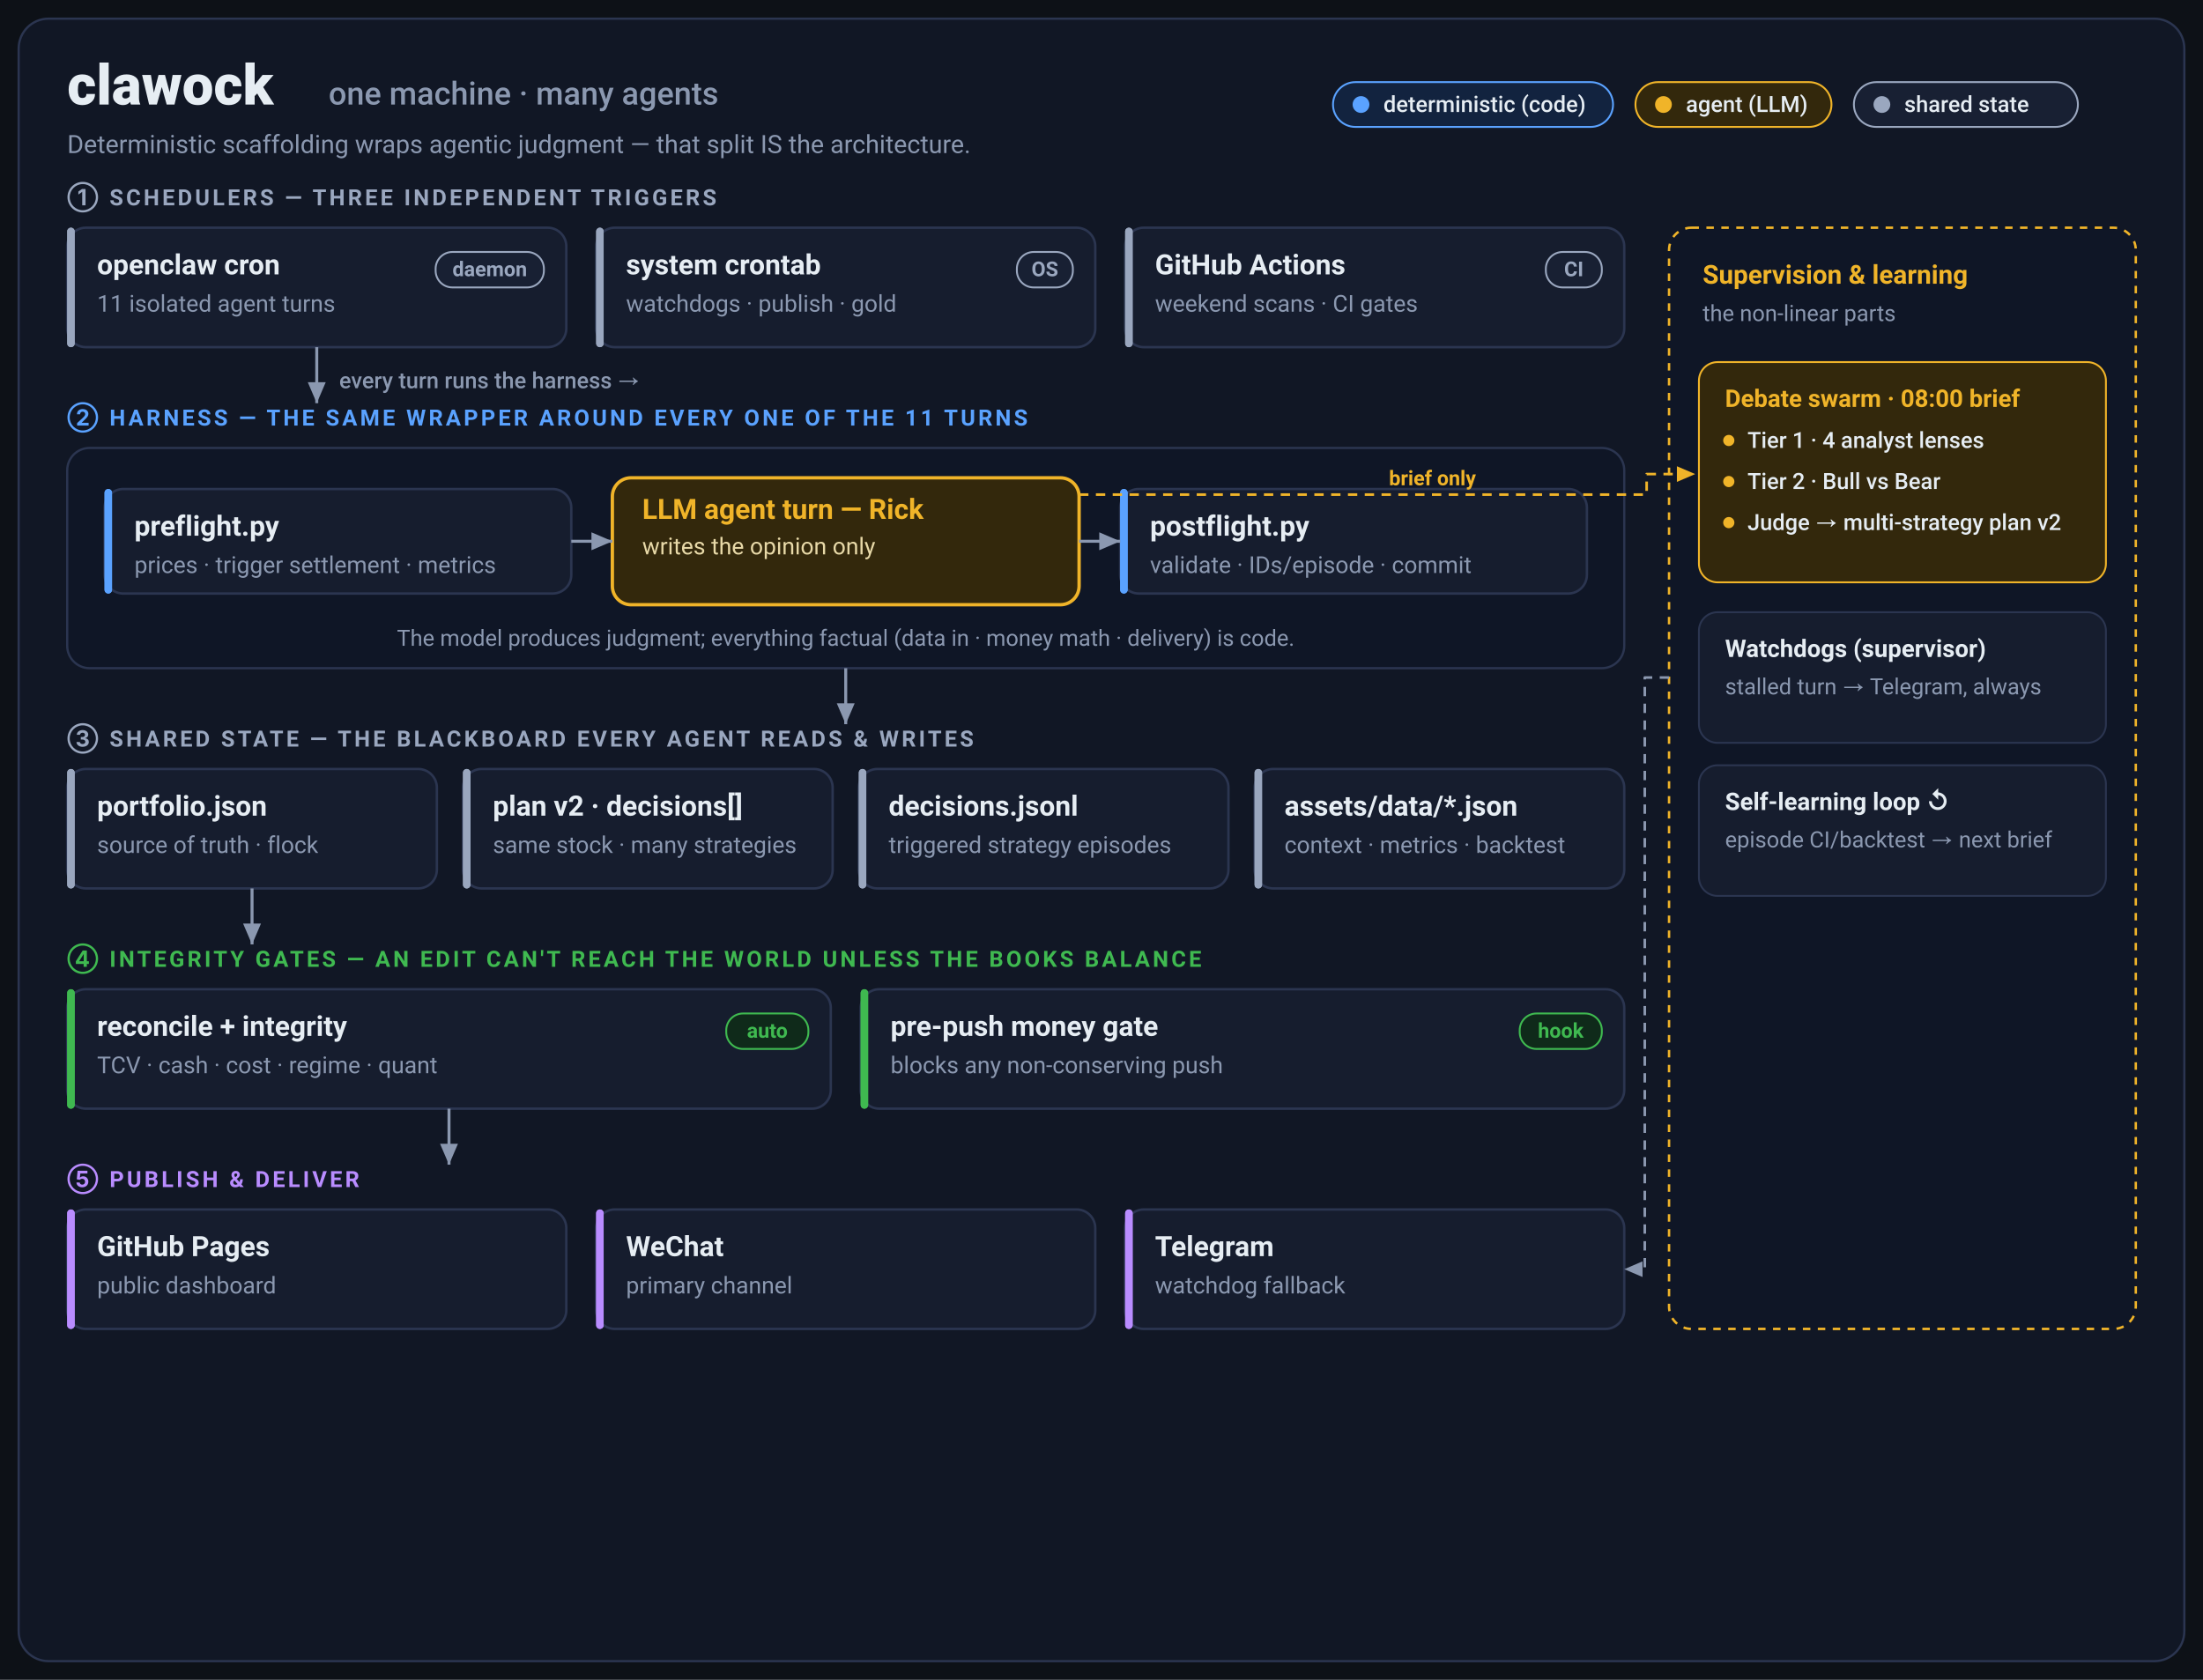
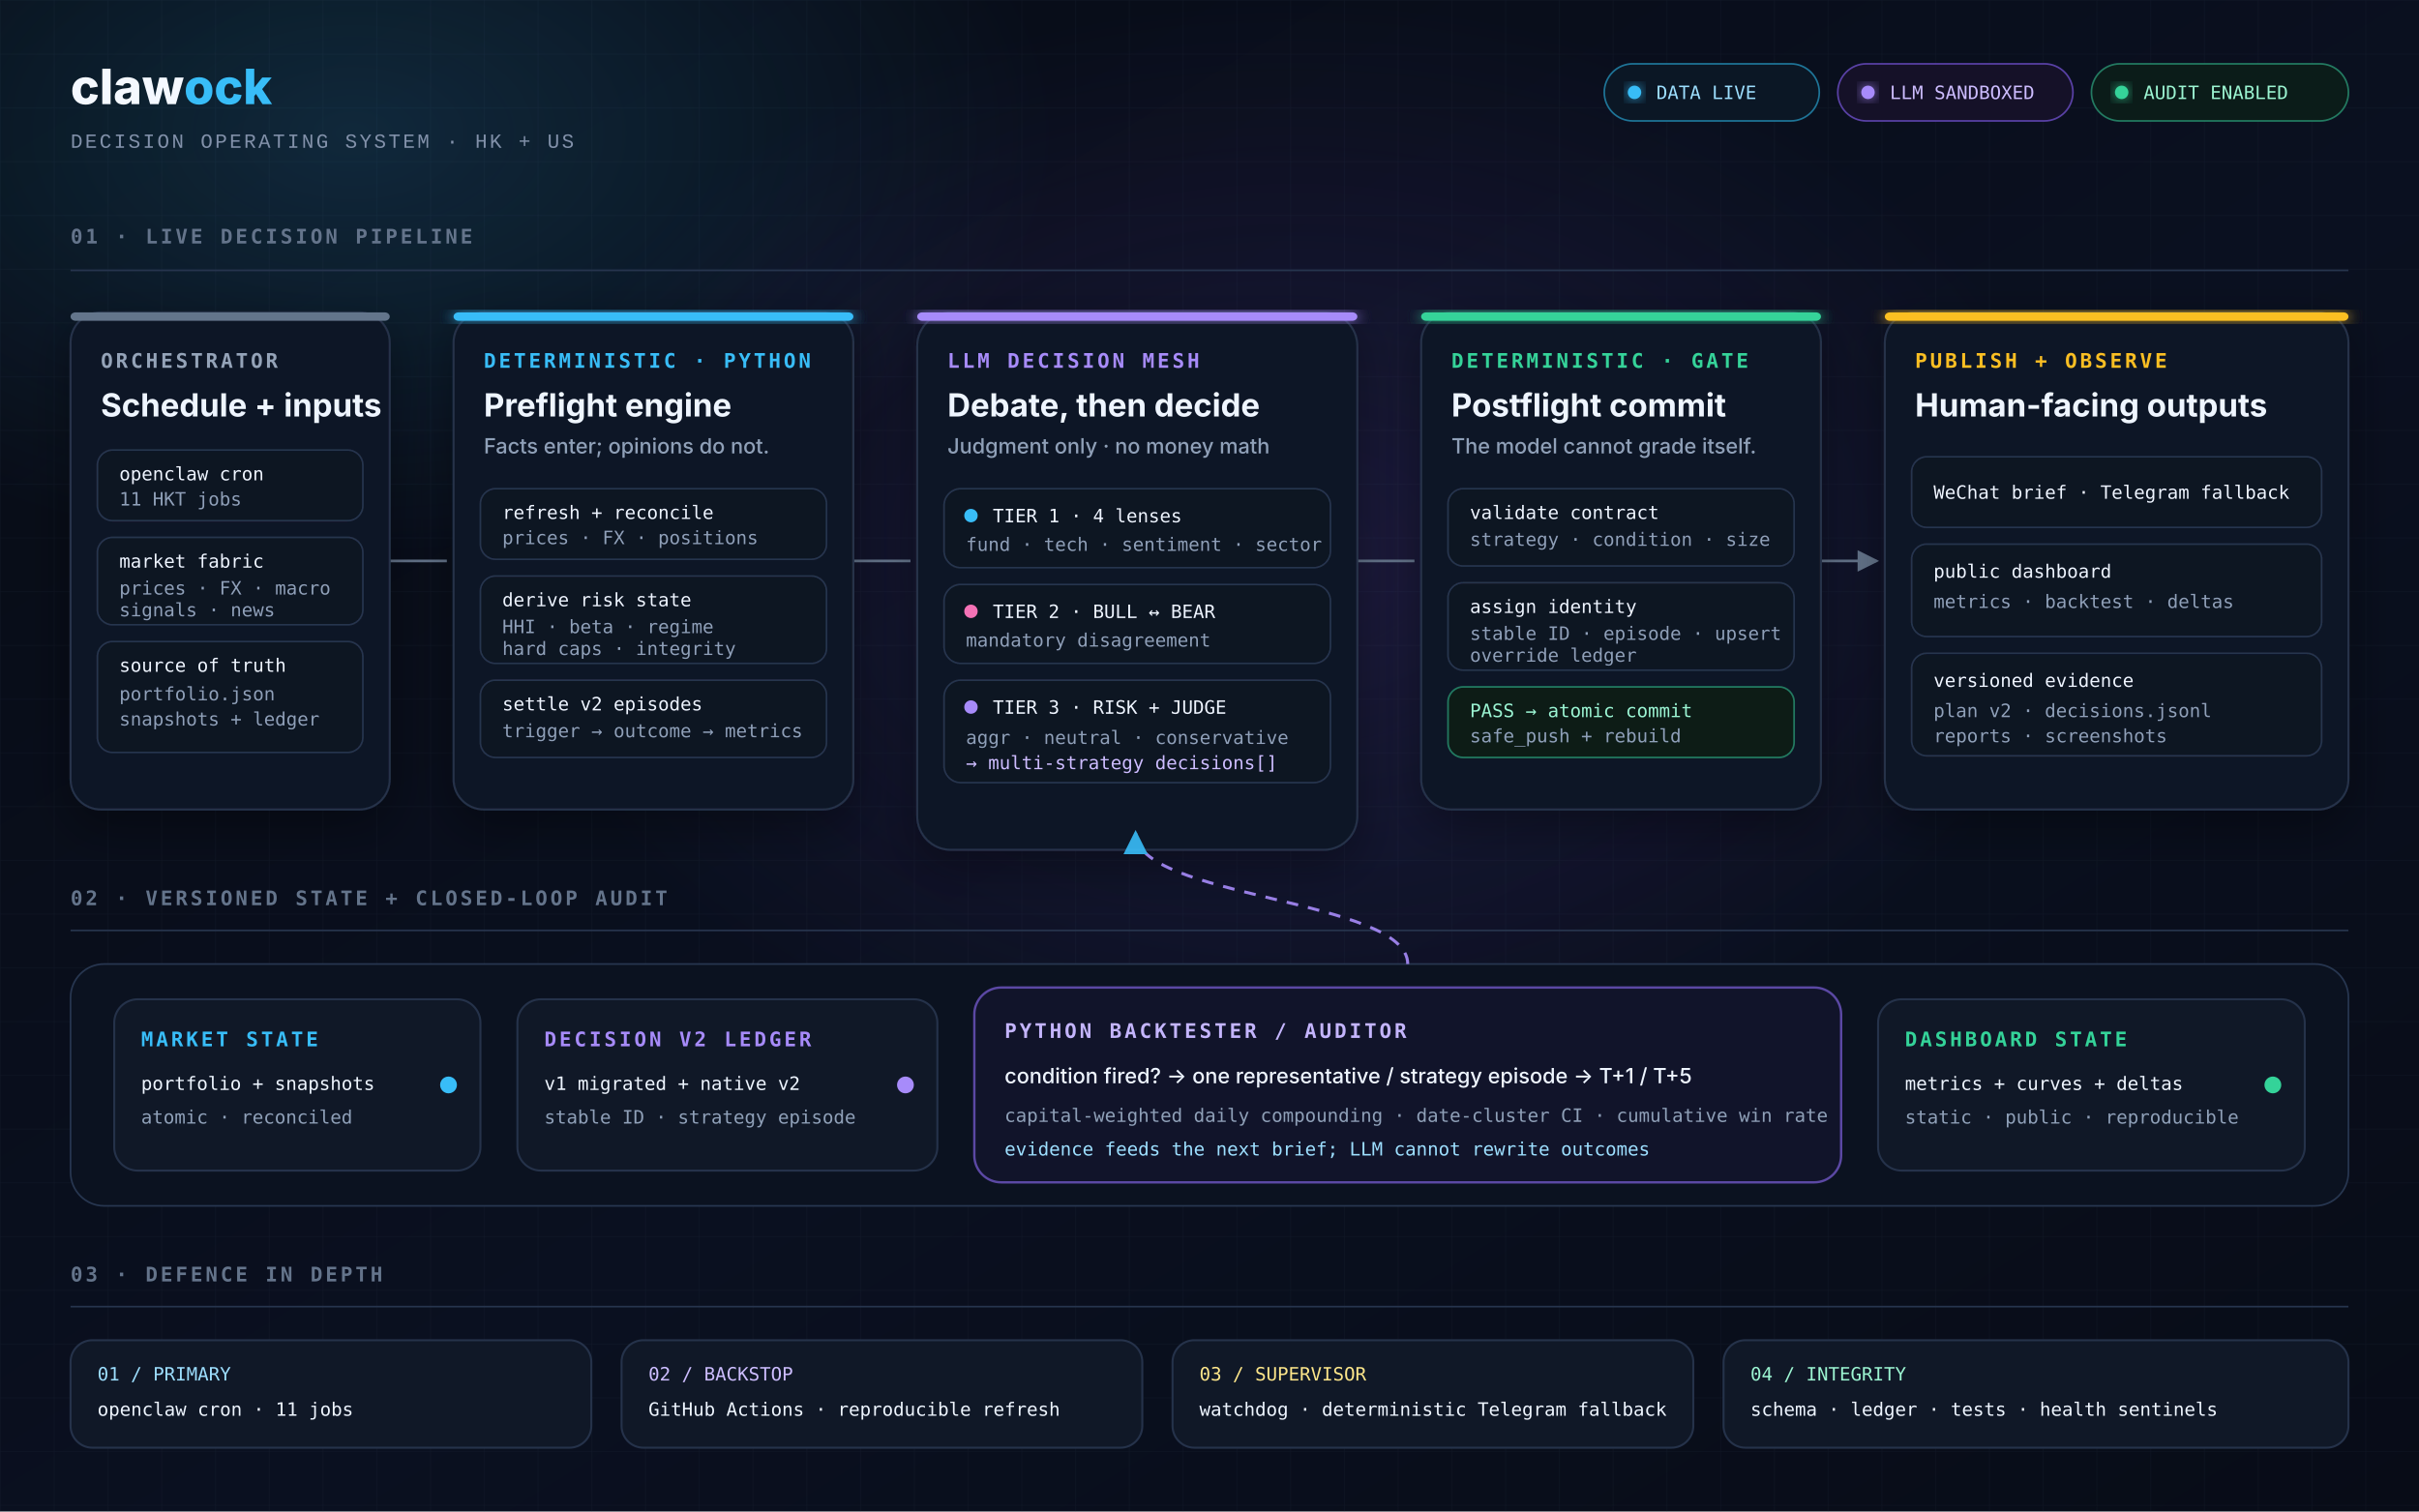
- <svg xmlns="http://www.w3.org/2000/svg" viewBox="0 0 1180 900" font-family="ui-sans-serif">
+ <svg xmlns="http://www.w3.org/2000/svg" width="1440" height="900" viewBox="0 0 1440 900" role="img" aria-labelledby="title desc">
  <defs>
-     <marker id="arw" markerWidth="9" markerHeight="9" refX="7" refY="3" orient="auto">
-       <path d="M0,0 L7,3 L0,6 Z" fill="#8b98b0" />
+     <linearGradient id="bg" x1="0" y1="0" x2="1" y2="1">
+       <stop offset="0" stop-color="#070b14" />
+       <stop offset=".55" stop-color="#0a1020" />
+       <stop offset="1" stop-color="#080c17" />
+     </linearGradient>
+     <radialGradient id="haloA">
+       <stop stop-color="#38bdf8" stop-opacity=".16" />
+       <stop offset="1" stop-color="#38bdf8" stop-opacity="0" />
+     </radialGradient>
+     <radialGradient id="haloB">
+       <stop stop-color="#8b5cf6" stop-opacity=".14" />
+       <stop offset="1" stop-color="#8b5cf6" stop-opacity="0" />
+     </radialGradient>
+     <pattern id="grid" width="32" height="32" patternUnits="userSpaceOnUse">
+       <path d="M32 0H0V32" fill="none" stroke="#334155" stroke-width=".6" opacity=".18" />
+     </pattern>
+     <linearGradient id="bus" x1="0" y1="0" x2="1" y2="0">
+       <stop stop-color="#38bdf8" />
+       <stop offset=".5" stop-color="#8b5cf6" />
+       <stop offset="1" stop-color="#34d399" />
+     </linearGradient>
+     <filter id="glow" x="-30%" y="-30%" width="160%" height="160%">
+       <feGaussianBlur stdDeviation="4" result="b" />
+       <feMerge>
+         <feMergeNode in="b" />
+         <feMergeNode in="SourceGraphic" />
+       </feMerge>
+     </filter>
+     <filter id="shadow" x="-20%" y="-20%" width="140%" height="150%">
+       <feDropShadow dx="0" dy="10" stdDeviation="14" flood-color="#000" flood-opacity=".34" />
+     </filter>
+     <marker id="arrow" markerWidth="8" markerHeight="8" refX="7" refY="4" orient="auto">
+       <path d="M0 0L8 4L0 8Z" fill="#64748b" />
    </marker>
-     <marker id="arwB" markerWidth="9" markerHeight="9" refX="7" refY="3" orient="auto">
-       <path d="M0,0 L7,3 L0,6 Z" fill="#f0b429" />
+     <marker id="arrowC" markerWidth="8" markerHeight="8" refX="7" refY="4" orient="auto">
+       <path d="M0 0L8 4L0 8Z" fill="#38bdf8" />
    </marker>
+     <style>
+       .sans{font-family:Inter,-apple-system,BlinkMacSystemFont,"Segoe UI",Arial,sans-serif}.mono{font-family:"SFMono-Regular",Consolas,"Liberation Mono",monospace}
+       .stage{font:700 12px "SFMono-Regular",Consolas,monospace;letter-spacing:1.7px}.title{font:700 19px Inter,-apple-system,"Segoe UI",Arial,sans-serif}.body{font:500 12.5px Inter,-apple-system,"Segoe UI",Arial,sans-serif}.small{font:500 11px "SFMono-Regular",Consolas,monospace}.dim{fill:#8fa0b8}.white{fill:#eef5ff}
+       .card{fill:#101827;stroke:#25324a;stroke-width:1.2}.chip{fill:#0b1220;stroke:#26344d;stroke-width:1}.wire{fill:none;stroke:#64748b;stroke-width:1.6;marker-end:url(#arrow)}
+     </style>
  </defs>
-   <rect x="0" y="0" width="1180" height="900" rx="0" fill="#0d1117" />
-   <rect x="10" y="10" width="1160" height="880" rx="16" fill="#111725" stroke="#2b3550" stroke-width="1.2" />
-   <text x="36" y="56" font-family="ui-sans-serif, -apple-system, Segoe UI, Roboto, Helvetica, Arial" font-size="30" font-weight="800" fill="#e6edf3" text-anchor="start">clawock</text>
-   <text x="176" y="56" font-family="ui-sans-serif, -apple-system, Segoe UI, Roboto, Helvetica, Arial" font-size="17" font-weight="500" fill="#8b98b0" text-anchor="start">one machine · many agents</text>
-   <text x="36" y="82" font-family="ui-sans-serif, -apple-system, Segoe UI, Roboto, Helvetica, Arial" font-size="13.5" font-weight="400" fill="#8b98b0" text-anchor="start">Deterministic scaffolding wraps agentic judgment — that split IS the architecture.</text>
-   <rect x="714" y="44" width="150" height="24" rx="12" fill="#12233f" stroke="#5aa2ff" stroke-width="1" />
-   <circle cx="729" cy="56" r="4.5" fill="#5aa2ff" />
-   <text x="741" y="60" font-family="ui-sans-serif, -apple-system, Segoe UI, Roboto, Helvetica, Arial" font-size="12" font-weight="500" fill="#e6edf3" text-anchor="start">deterministic (code)</text>
-   <rect x="876" y="44" width="105" height="24" rx="12" fill="#33280c" stroke="#f0b429" stroke-width="1" />
-   <circle cx="891" cy="56" r="4.5" fill="#f0b429" />
-   <text x="903" y="60" font-family="ui-sans-serif, -apple-system, Segoe UI, Roboto, Helvetica, Arial" font-size="12" font-weight="500" fill="#e6edf3" text-anchor="start">agent (LLM)</text>
-   <rect x="993" y="44" width="120" height="24" rx="12" fill="#182033" stroke="#9aa7bf" stroke-width="1" />
-   <circle cx="1008" cy="56" r="4.5" fill="#9aa7bf" />
-   <text x="1020" y="60" font-family="ui-sans-serif, -apple-system, Segoe UI, Roboto, Helvetica, Arial" font-size="12" font-weight="500" fill="#e6edf3" text-anchor="start">shared state</text>
-   <text x="36" y="110" font-family="ui-sans-serif, -apple-system, Segoe UI, Roboto, Helvetica, Arial" font-size="12" font-weight="700" fill="#9aa7bf" text-anchor="start" letter-spacing="1.5">① SCHEDULERS — THREE INDEPENDENT TRIGGERS</text>
-   <rect x="36" y="122" width="267.333" height="64" rx="10" fill="#161d2e" stroke="#2b3550" stroke-width="1.3" />
-   <rect x="36" y="122" width="4" height="64" rx="2" fill="#9aa7bf" />
-   <rect x="36" y="122" width="4" height="64" rx="2" fill="#9aa7bf" />
-   <text x="52" y="147" font-family="ui-sans-serif, -apple-system, Segoe UI, Roboto, Helvetica, Arial" font-size="15" font-weight="600" fill="#e6edf3" text-anchor="start">openclaw cron</text>
-   <text x="52" y="167" font-family="ui-sans-serif, -apple-system, Segoe UI, Roboto, Helvetica, Arial" font-size="12.5" font-weight="400" fill="#8b98b0" text-anchor="start">11 isolated agent turns</text>
-   <rect x="233.333" y="135" width="58.0" height="19" rx="9" fill="#182033" stroke="#9aa7bf" stroke-width="1" />
-   <text x="262.333" y="148" font-family="ui-sans-serif, -apple-system, Segoe UI, Roboto, Helvetica, Arial" font-size="11" font-weight="600" fill="#9aa7bf" text-anchor="middle">daemon</text>
-   <rect x="319.333" y="122" width="267.333" height="64" rx="10" fill="#161d2e" stroke="#2b3550" stroke-width="1.3" />
-   <rect x="319.333" y="122" width="4" height="64" rx="2" fill="#9aa7bf" />
-   <rect x="319.333" y="122" width="4" height="64" rx="2" fill="#9aa7bf" />
-   <text x="335.333" y="147" font-family="ui-sans-serif, -apple-system, Segoe UI, Roboto, Helvetica, Arial" font-size="15" font-weight="600" fill="#e6edf3" text-anchor="start">system crontab</text>
-   <text x="335.333" y="167" font-family="ui-sans-serif, -apple-system, Segoe UI, Roboto, Helvetica, Arial" font-size="12.5" font-weight="400" fill="#8b98b0" text-anchor="start">watchdogs · publish · gold</text>
-   <rect x="544.667" y="135" width="30.0" height="19" rx="9" fill="#182033" stroke="#9aa7bf" stroke-width="1" />
-   <text x="559.667" y="148" font-family="ui-sans-serif, -apple-system, Segoe UI, Roboto, Helvetica, Arial" font-size="11" font-weight="600" fill="#9aa7bf" text-anchor="middle">OS</text>
-   <rect x="602.667" y="122" width="267.333" height="64" rx="10" fill="#161d2e" stroke="#2b3550" stroke-width="1.3" />
-   <rect x="602.667" y="122" width="4" height="64" rx="2" fill="#9aa7bf" />
-   <rect x="602.667" y="122" width="4" height="64" rx="2" fill="#9aa7bf" />
-   <text x="618.667" y="147" font-family="ui-sans-serif, -apple-system, Segoe UI, Roboto, Helvetica, Arial" font-size="15" font-weight="600" fill="#e6edf3" text-anchor="start">GitHub Actions</text>
-   <text x="618.667" y="167" font-family="ui-sans-serif, -apple-system, Segoe UI, Roboto, Helvetica, Arial" font-size="12.5" font-weight="400" fill="#8b98b0" text-anchor="start">weekend scans · CI gates</text>
-   <rect x="828.0" y="135" width="30.0" height="19" rx="9" fill="#182033" stroke="#9aa7bf" stroke-width="1" />
-   <text x="843.0" y="148" font-family="ui-sans-serif, -apple-system, Segoe UI, Roboto, Helvetica, Arial" font-size="11" font-weight="600" fill="#9aa7bf" text-anchor="middle">CI</text>
-   <path d="M 169.667 186 L 169.667 216" stroke="#8b98b0" stroke-width="1.6" fill="none" marker-end="url(#arw)" />
-   <text x="181.667" y="208" font-family="ui-sans-serif, -apple-system, Segoe UI, Roboto, Helvetica, Arial" font-size="12" font-weight="500" fill="#8b98b0" text-anchor="start">every turn runs the harness →</text>
-   <text x="36" y="228" font-family="ui-sans-serif, -apple-system, Segoe UI, Roboto, Helvetica, Arial" font-size="12" font-weight="700" fill="#5aa2ff" text-anchor="start" letter-spacing="1.5">② HARNESS — THE SAME WRAPPER AROUND EVERY ONE OF THE 11 TURNS</text>
-   <rect x="36" y="240" width="834" height="118" rx="12" fill="#0f1626" stroke="#2b3550" stroke-width="1.2" />
-   <rect x="56" y="262" width="250.0" height="56" rx="10" fill="#161d2e" stroke="#2b3550" stroke-width="1.3" />
-   <rect x="56" y="262" width="4" height="56" rx="2" fill="#5aa2ff" />
-   <rect x="56" y="262" width="4" height="56" rx="2" fill="#5aa2ff" />
-   <text x="72" y="287" font-family="ui-sans-serif, -apple-system, Segoe UI, Roboto, Helvetica, Arial" font-size="15" font-weight="600" fill="#e6edf3" text-anchor="start">preflight.py</text>
-   <text x="72" y="307" font-family="ui-sans-serif, -apple-system, Segoe UI, Roboto, Helvetica, Arial" font-size="12.5" font-weight="400" fill="#8b98b0" text-anchor="start">prices · trigger settlement · metrics</text>
-   <rect x="328.0" y="256" width="250.0" height="68" rx="10" fill="#33280c" stroke="#f0b429" stroke-width="1.8" />
-   <text x="344.0" y="278" font-family="ui-sans-serif, -apple-system, Segoe UI, Roboto, Helvetica, Arial" font-size="15" font-weight="700" fill="#f0b429" text-anchor="start">LLM agent turn — Rick</text>
-   <text x="344.0" y="297" font-family="ui-sans-serif, -apple-system, Segoe UI, Roboto, Helvetica, Arial" font-size="12.5" font-weight="400" fill="#e8d9a8" text-anchor="start">writes the opinion only</text>
-   <rect x="600.0" y="262" width="250.0" height="56" rx="10" fill="#161d2e" stroke="#2b3550" stroke-width="1.3" />
-   <rect x="600.0" y="262" width="4" height="56" rx="2" fill="#5aa2ff" />
-   <rect x="600.0" y="262" width="4" height="56" rx="2" fill="#5aa2ff" />
-   <text x="616.0" y="287" font-family="ui-sans-serif, -apple-system, Segoe UI, Roboto, Helvetica, Arial" font-size="15" font-weight="600" fill="#e6edf3" text-anchor="start">postflight.py</text>
-   <text x="616.0" y="307" font-family="ui-sans-serif, -apple-system, Segoe UI, Roboto, Helvetica, Arial" font-size="12.5" font-weight="400" fill="#8b98b0" text-anchor="start">validate · IDs/episode · commit</text>
-   <path d="M 306.0 290.0 L 328.0 290.0" stroke="#8b98b0" stroke-width="1.6" fill="none" marker-end="url(#arw)" />
-   <path d="M 578.0 290.0 L 600.0 290.0" stroke="#8b98b0" stroke-width="1.6" fill="none" marker-end="url(#arw)" />
-   <text x="453.0" y="346" font-family="ui-sans-serif, -apple-system, Segoe UI, Roboto, Helvetica, Arial" font-size="12" font-weight="400" fill="#8b98b0" text-anchor="middle">The model produces judgment; everything factual (data in · money math · delivery) is code.</text>
-   <path d="M 453.0 358 L 453.0 388" stroke="#8b98b0" stroke-width="1.6" fill="none" marker-end="url(#arw)" />
-   <text x="36" y="400" font-family="ui-sans-serif, -apple-system, Segoe UI, Roboto, Helvetica, Arial" font-size="12" font-weight="700" fill="#9aa7bf" text-anchor="start" letter-spacing="1.5">③ SHARED STATE — THE BLACKBOARD EVERY AGENT READS &amp; WRITES</text>
-   <rect x="36.0" y="412" width="198.0" height="64" rx="10" fill="#161d2e" stroke="#2b3550" stroke-width="1.3" />
-   <rect x="36.0" y="412" width="4" height="64" rx="2" fill="#9aa7bf" />
-   <rect x="36.0" y="412" width="4" height="64" rx="2" fill="#9aa7bf" />
-   <text x="52.0" y="437" font-family="ui-sans-serif, -apple-system, Segoe UI, Roboto, Helvetica, Arial" font-size="15" font-weight="600" fill="#e6edf3" text-anchor="start">portfolio.json</text>
-   <text x="52.0" y="457" font-family="ui-sans-serif, -apple-system, Segoe UI, Roboto, Helvetica, Arial" font-size="12.5" font-weight="400" fill="#8b98b0" text-anchor="start">source of truth · flock</text>
-   <rect x="248.0" y="412" width="198.0" height="64" rx="10" fill="#161d2e" stroke="#2b3550" stroke-width="1.3" />
-   <rect x="248.0" y="412" width="4" height="64" rx="2" fill="#9aa7bf" />
-   <rect x="248.0" y="412" width="4" height="64" rx="2" fill="#9aa7bf" />
-   <text x="264.0" y="437" font-family="ui-sans-serif, -apple-system, Segoe UI, Roboto, Helvetica, Arial" font-size="15" font-weight="600" fill="#e6edf3" text-anchor="start">plan v2 · decisions[]</text>
-   <text x="264.0" y="457" font-family="ui-sans-serif, -apple-system, Segoe UI, Roboto, Helvetica, Arial" font-size="12.5" font-weight="400" fill="#8b98b0" text-anchor="start">same stock · many strategies</text>
-   <rect x="460.0" y="412" width="198.0" height="64" rx="10" fill="#161d2e" stroke="#2b3550" stroke-width="1.3" />
-   <rect x="460.0" y="412" width="4" height="64" rx="2" fill="#9aa7bf" />
-   <rect x="460.0" y="412" width="4" height="64" rx="2" fill="#9aa7bf" />
-   <text x="476.0" y="437" font-family="ui-sans-serif, -apple-system, Segoe UI, Roboto, Helvetica, Arial" font-size="15" font-weight="600" fill="#e6edf3" text-anchor="start">decisions.jsonl</text>
-   <text x="476.0" y="457" font-family="ui-sans-serif, -apple-system, Segoe UI, Roboto, Helvetica, Arial" font-size="12.5" font-weight="400" fill="#8b98b0" text-anchor="start">triggered strategy episodes</text>
-   <rect x="672.0" y="412" width="198.0" height="64" rx="10" fill="#161d2e" stroke="#2b3550" stroke-width="1.3" />
-   <rect x="672.0" y="412" width="4" height="64" rx="2" fill="#9aa7bf" />
-   <rect x="672.0" y="412" width="4" height="64" rx="2" fill="#9aa7bf" />
-   <text x="688.0" y="437" font-family="ui-sans-serif, -apple-system, Segoe UI, Roboto, Helvetica, Arial" font-size="15" font-weight="600" fill="#e6edf3" text-anchor="start">assets/data/*.json</text>
-   <text x="688.0" y="457" font-family="ui-sans-serif, -apple-system, Segoe UI, Roboto, Helvetica, Arial" font-size="12.5" font-weight="400" fill="#8b98b0" text-anchor="start">context · metrics · backtest</text>
-   <path d="M 135.0 476 L 135.0 506" stroke="#8b98b0" stroke-width="1.6" fill="none" marker-end="url(#arw)" />
-   <text x="36" y="518" font-family="ui-sans-serif, -apple-system, Segoe UI, Roboto, Helvetica, Arial" font-size="12" font-weight="700" fill="#3fb950" text-anchor="start" letter-spacing="1.5">④ INTEGRITY GATES — AN EDIT CAN'T REACH THE WORLD UNLESS THE BOOKS BALANCE</text>
-   <rect x="36" y="530" width="409.0" height="64" rx="10" fill="#161d2e" stroke="#2b3550" stroke-width="1.3" />
-   <rect x="36" y="530" width="4" height="64" rx="2" fill="#3fb950" />
-   <rect x="36" y="530" width="4" height="64" rx="2" fill="#3fb950" />
-   <text x="52" y="555" font-family="ui-sans-serif, -apple-system, Segoe UI, Roboto, Helvetica, Arial" font-size="15" font-weight="600" fill="#e6edf3" text-anchor="start">reconcile + integrity</text>
-   <text x="52" y="575" font-family="ui-sans-serif, -apple-system, Segoe UI, Roboto, Helvetica, Arial" font-size="12.5" font-weight="400" fill="#8b98b0" text-anchor="start">TCV · cash · cost · regime · quant</text>
-   <rect x="389.0" y="543" width="44.0" height="19" rx="9" fill="#0f2a1a" stroke="#3fb950" stroke-width="1" />
-   <text x="411.0" y="556" font-family="ui-sans-serif, -apple-system, Segoe UI, Roboto, Helvetica, Arial" font-size="11" font-weight="600" fill="#3fb950" text-anchor="middle">auto</text>
-   <rect x="461.0" y="530" width="409.0" height="64" rx="10" fill="#161d2e" stroke="#2b3550" stroke-width="1.3" />
-   <rect x="461.0" y="530" width="4" height="64" rx="2" fill="#3fb950" />
-   <rect x="461.0" y="530" width="4" height="64" rx="2" fill="#3fb950" />
-   <text x="477.0" y="555" font-family="ui-sans-serif, -apple-system, Segoe UI, Roboto, Helvetica, Arial" font-size="15" font-weight="600" fill="#e6edf3" text-anchor="start">pre-push money gate</text>
-   <text x="477.0" y="575" font-family="ui-sans-serif, -apple-system, Segoe UI, Roboto, Helvetica, Arial" font-size="12.5" font-weight="400" fill="#8b98b0" text-anchor="start">blocks any non-conserving push</text>
-   <rect x="814.0" y="543" width="44.0" height="19" rx="9" fill="#0f2a1a" stroke="#3fb950" stroke-width="1" />
-   <text x="836.0" y="556" font-family="ui-sans-serif, -apple-system, Segoe UI, Roboto, Helvetica, Arial" font-size="11" font-weight="600" fill="#3fb950" text-anchor="middle">hook</text>
-   <path d="M 240.5 594 L 240.5 624" stroke="#8b98b0" stroke-width="1.6" fill="none" marker-end="url(#arw)" />
-   <text x="36" y="636" font-family="ui-sans-serif, -apple-system, Segoe UI, Roboto, Helvetica, Arial" font-size="12" font-weight="700" fill="#b98cff" text-anchor="start" letter-spacing="1.5">⑤ PUBLISH &amp; DELIVER</text>
-   <rect x="36" y="648" width="267.333" height="64" rx="10" fill="#161d2e" stroke="#2b3550" stroke-width="1.3" />
-   <rect x="36" y="648" width="4" height="64" rx="2" fill="#b98cff" />
-   <rect x="36" y="648" width="4" height="64" rx="2" fill="#b98cff" />
-   <text x="52" y="673" font-family="ui-sans-serif, -apple-system, Segoe UI, Roboto, Helvetica, Arial" font-size="15" font-weight="600" fill="#e6edf3" text-anchor="start">GitHub Pages</text>
-   <text x="52" y="693" font-family="ui-sans-serif, -apple-system, Segoe UI, Roboto, Helvetica, Arial" font-size="12.5" font-weight="400" fill="#8b98b0" text-anchor="start">public dashboard</text>
-   <rect x="319.333" y="648" width="267.333" height="64" rx="10" fill="#161d2e" stroke="#2b3550" stroke-width="1.3" />
-   <rect x="319.333" y="648" width="4" height="64" rx="2" fill="#b98cff" />
-   <rect x="319.333" y="648" width="4" height="64" rx="2" fill="#b98cff" />
-   <text x="335.333" y="673" font-family="ui-sans-serif, -apple-system, Segoe UI, Roboto, Helvetica, Arial" font-size="15" font-weight="600" fill="#e6edf3" text-anchor="start">WeChat</text>
-   <text x="335.333" y="693" font-family="ui-sans-serif, -apple-system, Segoe UI, Roboto, Helvetica, Arial" font-size="12.5" font-weight="400" fill="#8b98b0" text-anchor="start">primary channel</text>
-   <rect x="602.667" y="648" width="267.333" height="64" rx="10" fill="#161d2e" stroke="#2b3550" stroke-width="1.3" />
-   <rect x="602.667" y="648" width="4" height="64" rx="2" fill="#b98cff" />
-   <rect x="602.667" y="648" width="4" height="64" rx="2" fill="#b98cff" />
-   <text x="618.667" y="673" font-family="ui-sans-serif, -apple-system, Segoe UI, Roboto, Helvetica, Arial" font-size="15" font-weight="600" fill="#e6edf3" text-anchor="start">Telegram</text>
-   <text x="618.667" y="693" font-family="ui-sans-serif, -apple-system, Segoe UI, Roboto, Helvetica, Arial" font-size="12.5" font-weight="400" fill="#8b98b0" text-anchor="start">watchdog fallback</text>
-   <rect x="894" y="122" width="250" height="590" rx="12" fill="#0f1626" stroke="#f0b429" stroke-width="1.3" stroke-dasharray="4 4" />
-   <text x="912" y="152" font-family="ui-sans-serif, -apple-system, Segoe UI, Roboto, Helvetica, Arial" font-size="14" font-weight="700" fill="#f0b429" text-anchor="start">Supervision &amp; learning</text>
-   <text x="912" y="172" font-family="ui-sans-serif, -apple-system, Segoe UI, Roboto, Helvetica, Arial" font-size="12" font-weight="400" fill="#8b98b0" text-anchor="start">the non-linear parts</text>
-   <rect x="910" y="194" width="218" height="118" rx="10" fill="#33280c" stroke="#f0b429" stroke-width="1" />
-   <text x="924" y="218" font-family="ui-sans-serif, -apple-system, Segoe UI, Roboto, Helvetica, Arial" font-size="13" font-weight="700" fill="#f0b429" text-anchor="start">Debate swarm · 08:00 brief</text>
-   <circle cx="926" cy="236" r="3" fill="#f0b429" />
-   <text x="936" y="240" font-family="ui-sans-serif, -apple-system, Segoe UI, Roboto, Helvetica, Arial" font-size="12" font-weight="500" fill="#e6edf3" text-anchor="start">Tier 1 · 4 analyst lenses</text>
-   <circle cx="926" cy="258" r="3" fill="#f0b429" />
-   <text x="936" y="262" font-family="ui-sans-serif, -apple-system, Segoe UI, Roboto, Helvetica, Arial" font-size="12" font-weight="500" fill="#e6edf3" text-anchor="start">Tier 2 · Bull vs Bear</text>
-   <circle cx="926" cy="280" r="3" fill="#f0b429" />
-   <text x="936" y="284" font-family="ui-sans-serif, -apple-system, Segoe UI, Roboto, Helvetica, Arial" font-size="12" font-weight="500" fill="#e6edf3" text-anchor="start">Judge → multi-strategy plan v2</text>
-   <rect x="910" y="328" width="218" height="70" rx="10" fill="#161d2e" stroke="#2b3550" stroke-width="1" />
-   <text x="924" y="352" font-family="ui-sans-serif, -apple-system, Segoe UI, Roboto, Helvetica, Arial" font-size="13" font-weight="700" fill="#e6edf3" text-anchor="start">Watchdogs (supervisor)</text>
-   <text x="924" y="372" font-family="ui-sans-serif, -apple-system, Segoe UI, Roboto, Helvetica, Arial" font-size="12" font-weight="400" fill="#8b98b0" text-anchor="start">stalled turn → Telegram, always</text>
-   <rect x="910" y="410" width="218" height="70" rx="10" fill="#161d2e" stroke="#2b3550" stroke-width="1" />
-   <text x="924" y="434" font-family="ui-sans-serif, -apple-system, Segoe UI, Roboto, Helvetica, Arial" font-size="13" font-weight="700" fill="#e6edf3" text-anchor="start">Self-learning loop  ↺</text>
-   <text x="924" y="454" font-family="ui-sans-serif, -apple-system, Segoe UI, Roboto, Helvetica, Arial" font-size="12" font-weight="400" fill="#8b98b0" text-anchor="start">episode CI/backtest → next brief</text>
-   <path d="M 578.0 265 L 882 265 L 882 254 L 908 254" stroke="#f0b429" stroke-width="1.4" fill="none" stroke-linejoin="round" stroke-dasharray="5 4" marker-end="url(#arwB)" />
-   <text x="744" y="260" font-family="ui-sans-serif, -apple-system, Segoe UI, Roboto, Helvetica, Arial" font-size="11" font-weight="600" fill="#f0b429" text-anchor="start">brief only</text>
-   <path d="M 894 363 L 881 363 L 881 680.0 L 870.0 680.0" stroke="#8b98b0" stroke-width="1.4" fill="none" stroke-linejoin="round" stroke-dasharray="5 4" marker-end="url(#arw)" />
+   <rect width="1440" height="900" fill="url(#bg)" />
+   <rect width="1440" height="900" fill="url(#grid)" />
+   <ellipse cx="210" cy="80" rx="420" ry="250" fill="url(#haloA)" />
+   <ellipse cx="770" cy="330" rx="470" ry="330" fill="url(#haloB)" />
+   <g class="sans">
+     <text x="42" y="62" font-size="29" font-weight="800" fill="#f4f8ff">claw<tspan fill="#38bdf8">ock</tspan>
+     </text>
+     <text x="42" y="88" class="mono" font-size="12" fill="#8291aa" letter-spacing="1.4">DECISION OPERATING SYSTEM · HK + US</text>
+     <g transform="translate(955 38)">
+       <rect width="128" height="34" rx="17" fill="#0b1725" stroke="#1e7497" />
+       <circle cx="18" cy="17" r="4" fill="#38bdf8" filter="url(#glow)" />
+       <text x="31" y="21" class="small" fill="#9ddfff">DATA LIVE</text>
+     </g>
+     <g transform="translate(1094 38)">
+       <rect width="140" height="34" rx="17" fill="#151128" stroke="#5941a6" />
+       <circle cx="18" cy="17" r="4" fill="#a78bfa" filter="url(#glow)" />
+       <text x="31" y="21" class="small" fill="#cdbdff">LLM SANDBOXED</text>
+     </g>
+     <g transform="translate(1245 38)">
+       <rect width="153" height="34" rx="17" fill="#0b1c19" stroke="#237a61" />
+       <circle cx="18" cy="17" r="4" fill="#34d399" filter="url(#glow)" />
+       <text x="31" y="21" class="small" fill="#9cf5d2">AUDIT ENABLED</text>
+     </g>
+   </g>
+   <text x="42" y="145" class="stage" fill="#64748b">01 · LIVE DECISION PIPELINE</text>
+   <path d="M42 161H1398" stroke="#26344d" />
+   <path d="M214 334H1198" stroke="url(#bus)" stroke-width="4" opacity=".18" filter="url(#glow)" />
+   <path d="M232 334H266M508 334H542M808 334H842M1083 334H1117" class="wire" />
+   <g transform="translate(42 186)" filter="url(#shadow)">
+     <rect class="card" width="190" height="296" rx="18" />
+     <rect width="190" height="5" rx="3" fill="#64748b" />
+     <text x="18" y="33" class="stage" fill="#94a3b8">ORCHESTRATOR</text>
+     <text x="18" y="62" class="title white">Schedule + inputs</text>
+     <g transform="translate(16 82)">
+       <rect class="chip" width="158" height="42" rx="9" />
+       <text x="13" y="18" class="small white">openclaw cron</text>
+       <text x="13" y="33" class="small dim">11 HKT jobs</text>
+     </g>
+     <g transform="translate(16 134)">
+       <rect class="chip" width="158" height="52" rx="9" />
+       <text x="13" y="18" class="small white">market fabric</text>
+       <text x="13" y="34" class="small dim">prices · FX · macro</text>
+       <text x="13" y="47" class="small dim">signals · news</text>
+     </g>
+     <g transform="translate(16 196)">
+       <rect class="chip" width="158" height="66" rx="9" />
+       <text x="13" y="18" class="small white">source of truth</text>
+       <text x="13" y="35" class="small dim">portfolio.json</text>
+       <text x="13" y="50" class="small dim">snapshots + ledger</text>
+     </g>
+   </g>
+   <g transform="translate(270 186)" filter="url(#shadow)">
+     <rect class="card" width="238" height="296" rx="18" />
+     <rect width="238" height="5" rx="3" fill="#38bdf8" filter="url(#glow)" />
+     <text x="18" y="33" class="stage" fill="#38bdf8">DETERMINISTIC · PYTHON</text>
+     <text x="18" y="62" class="title white">Preflight engine</text>
+     <text x="18" y="84" class="body dim">Facts enter; opinions do not.</text>
+     <g transform="translate(16 105)">
+       <rect class="chip" width="206" height="42" rx="9" />
+       <text x="13" y="18" class="small white">refresh + reconcile</text>
+       <text x="13" y="33" class="small dim">prices · FX · positions</text>
+     </g>
+     <g transform="translate(16 157)">
+       <rect class="chip" width="206" height="52" rx="9" />
+       <text x="13" y="18" class="small white">derive risk state</text>
+       <text x="13" y="34" class="small dim">HHI · beta · regime</text>
+       <text x="13" y="47" class="small dim">hard caps · integrity</text>
+     </g>
+     <g transform="translate(16 219)">
+       <rect class="chip" width="206" height="46" rx="9" />
+       <text x="13" y="18" class="small white">settle v2 episodes</text>
+       <text x="13" y="34" class="small dim">trigger → outcome → metrics</text>
+     </g>
+   </g>
+   <g transform="translate(546 174)" filter="url(#shadow)">
+     <rect x="0" y="12" class="card" width="262" height="320" rx="20" stroke="#6048a8" />
+     <rect x="0" y="12" width="262" height="5" rx="3" fill="#a78bfa" filter="url(#glow)" />
+     <text x="18" y="45" class="stage" fill="#a78bfa">LLM DECISION MESH</text>
+     <text x="18" y="74" class="title white">Debate, then decide</text>
+     <text x="18" y="96" class="body dim">Judgment only · no money math</text>
+     <g transform="translate(16 117)">
+       <rect class="chip" width="230" height="47" rx="10" />
+       <circle cx="16" cy="16" r="4" fill="#38bdf8" />
+       <text x="29" y="20" class="small white">TIER 1 · 4 lenses</text>
+       <text x="13" y="37" class="small dim">fund · tech · sentiment · sector</text>
+     </g>
+     <g transform="translate(16 174)">
+       <rect class="chip" width="230" height="47" rx="10" />
+       <circle cx="16" cy="16" r="4" fill="#f472b6" />
+       <text x="29" y="20" class="small white">TIER 2 · BULL ↔ BEAR</text>
+       <text x="13" y="37" class="small dim">mandatory disagreement</text>
+     </g>
+     <g transform="translate(16 231)">
+       <rect class="chip" width="230" height="61" rx="10" />
+       <circle cx="16" cy="16" r="4" fill="#a78bfa" />
+       <text x="29" y="20" class="small white">TIER 3 · RISK + JUDGE</text>
+       <text x="13" y="38" class="small dim">aggr · neutral · conservative</text>
+       <text x="13" y="53" class="small" fill="#cdbdff">→ multi-strategy decisions[]</text>
+     </g>
+   </g>
+   <g transform="translate(846 186)" filter="url(#shadow)">
+     <rect class="card" width="238" height="296" rx="18" />
+     <rect width="238" height="5" rx="3" fill="#34d399" filter="url(#glow)" />
+     <text x="18" y="33" class="stage" fill="#34d399">DETERMINISTIC · GATE</text>
+     <text x="18" y="62" class="title white">Postflight commit</text>
+     <text x="18" y="84" class="body dim">The model cannot grade itself.</text>
+     <g transform="translate(16 105)">
+       <rect class="chip" width="206" height="46" rx="9" />
+       <text x="13" y="18" class="small white">validate contract</text>
+       <text x="13" y="34" class="small dim">strategy · condition · size</text>
+     </g>
+     <g transform="translate(16 161)">
+       <rect class="chip" width="206" height="52" rx="9" />
+       <text x="13" y="18" class="small white">assign identity</text>
+       <text x="13" y="34" class="small dim">stable ID · episode · upsert</text>
+       <text x="13" y="47" class="small dim">override ledger</text>
+     </g>
+     <g transform="translate(16 223)">
+       <rect width="206" height="42" rx="9" fill="#0b1c19" stroke="#237a61" />
+       <text x="13" y="18" class="small" fill="#9cf5d2">PASS → atomic commit</text>
+       <text x="13" y="33" class="small dim">safe_push + rebuild</text>
+     </g>
+   </g>
+   <g transform="translate(1122 186)" filter="url(#shadow)">
+     <rect class="card" width="276" height="296" rx="18" />
+     <rect width="276" height="5" rx="3" fill="#fbbf24" filter="url(#glow)" />
+     <text x="18" y="33" class="stage" fill="#fbbf24">PUBLISH + OBSERVE</text>
+     <text x="18" y="62" class="title white">Human-facing outputs</text>
+     <g transform="translate(16 86)">
+       <rect class="chip" width="244" height="42" rx="9" />
+       <text x="13" y="25" class="small white">WeChat brief · Telegram fallback</text>
+     </g>
+     <g transform="translate(16 138)">
+       <rect class="chip" width="244" height="55" rx="9" />
+       <text x="13" y="20" class="small white">public dashboard</text>
+       <text x="13" y="38" class="small dim">metrics · backtest · deltas</text>
+     </g>
+     <g transform="translate(16 203)">
+       <rect class="chip" width="244" height="61" rx="9" />
+       <text x="13" y="20" class="small white">versioned evidence</text>
+       <text x="13" y="38" class="small dim">plan v2 · decisions.jsonl</text>
+       <text x="13" y="53" class="small dim">reports · screenshots</text>
+     </g>
+   </g>
+   <text x="42" y="539" class="stage" fill="#64748b">02 · VERSIONED STATE + CLOSED-LOOP AUDIT</text>
+   <path d="M42 554H1398" stroke="#26344d" />
+   <g transform="translate(42 574)">
+     <rect width="1356" height="144" rx="20" fill="#0b1220" stroke="#273650" />
+     <path d="M31 72H1325" stroke="url(#bus)" stroke-width="2.5" opacity=".72" filter="url(#glow)" />
+     <g transform="translate(26 21)">
+       <rect class="card" width="218" height="102" rx="14" />
+       <text x="16" y="28" class="stage" fill="#38bdf8">MARKET STATE</text>
+       <text x="16" y="54" class="small white">portfolio + snapshots</text>
+       <text x="16" y="74" class="small dim">atomic · reconciled</text>
+       <circle cx="199" cy="51" r="5" fill="#38bdf8" />
+     </g>
+     <g transform="translate(266 21)">
+       <rect class="card" width="250" height="102" rx="14" />
+       <text x="16" y="28" class="stage" fill="#a78bfa">DECISION V2 LEDGER</text>
+       <text x="16" y="54" class="small white">v1 migrated + native v2</text>
+       <text x="16" y="74" class="small dim">stable ID · strategy episode</text>
+       <circle cx="231" cy="51" r="5" fill="#a78bfa" />
+     </g>
+     <g transform="translate(538 14)">
+       <rect width="516" height="116" rx="16" fill="#11142a" stroke="#5b48a4" stroke-width="1.4" />
+       <text x="18" y="30" class="stage" fill="#c4b5fd">PYTHON BACKTESTER / AUDITOR</text>
+       <text x="18" y="57" class="body white">condition fired? → one representative / strategy episode → T+1 / T+5</text>
+       <text x="18" y="80" class="small dim">capital-weighted daily compounding · date-cluster CI · cumulative win rate</text>
+       <text x="18" y="100" class="small" fill="#9ddfff">evidence feeds the next brief; LLM cannot rewrite outcomes</text>
+     </g>
+     <g transform="translate(1076 21)">
+       <rect class="card" width="254" height="102" rx="14" />
+       <text x="16" y="28" class="stage" fill="#34d399">DASHBOARD STATE</text>
+       <text x="16" y="54" class="small white">metrics + curves + deltas</text>
+       <text x="16" y="74" class="small dim">static · public · reproducible</text>
+       <circle cx="235" cy="51" r="5" fill="#34d399" />
+     </g>
+   </g>
+   <path d="M838 574C838 535 676 535 676 496" fill="none" stroke="#a78bfa" stroke-width="1.8" stroke-dasharray="7 6" marker-end="url(#arrowC)" opacity=".9" />
+   <text x="42" y="763" class="stage" fill="#64748b">03 · DEFENCE IN DEPTH</text>
+   <path d="M42 778H1398" stroke="#26344d" />
+   <g transform="translate(42 798)" class="mono">
+     <g>
+       <rect class="card" width="310" height="64" rx="13" stroke="#315f82" />
+       <text x="16" y="24" class="small" fill="#9ddfff">01 / PRIMARY</text>
+       <text x="16" y="45" class="small white">openclaw cron · 11 jobs</text>
+     </g>
+     <g transform="translate(328)">
+       <rect class="card" width="310" height="64" rx="13" stroke="#574292" />
+       <text x="16" y="24" class="small" fill="#cdbdff">02 / BACKSTOP</text>
+       <text x="16" y="45" class="small white">GitHub Actions · reproducible refresh</text>
+     </g>
+     <g transform="translate(656)">
+       <rect class="card" width="310" height="64" rx="13" stroke="#8a6922" />
+       <text x="16" y="24" class="small" fill="#fde68a">03 / SUPERVISOR</text>
+       <text x="16" y="45" class="small white">watchdog · deterministic Telegram fallback</text>
+     </g>
+     <g transform="translate(984)">
+       <rect class="card" width="372" height="64" rx="13" stroke="#26735f" />
+       <text x="16" y="24" class="small" fill="#9cf5d2">04 / INTEGRITY</text>
+       <text x="16" y="45" class="small white">schema · ledger · tests · health sentinels</text>
+     </g>
+   </g>
</svg>
